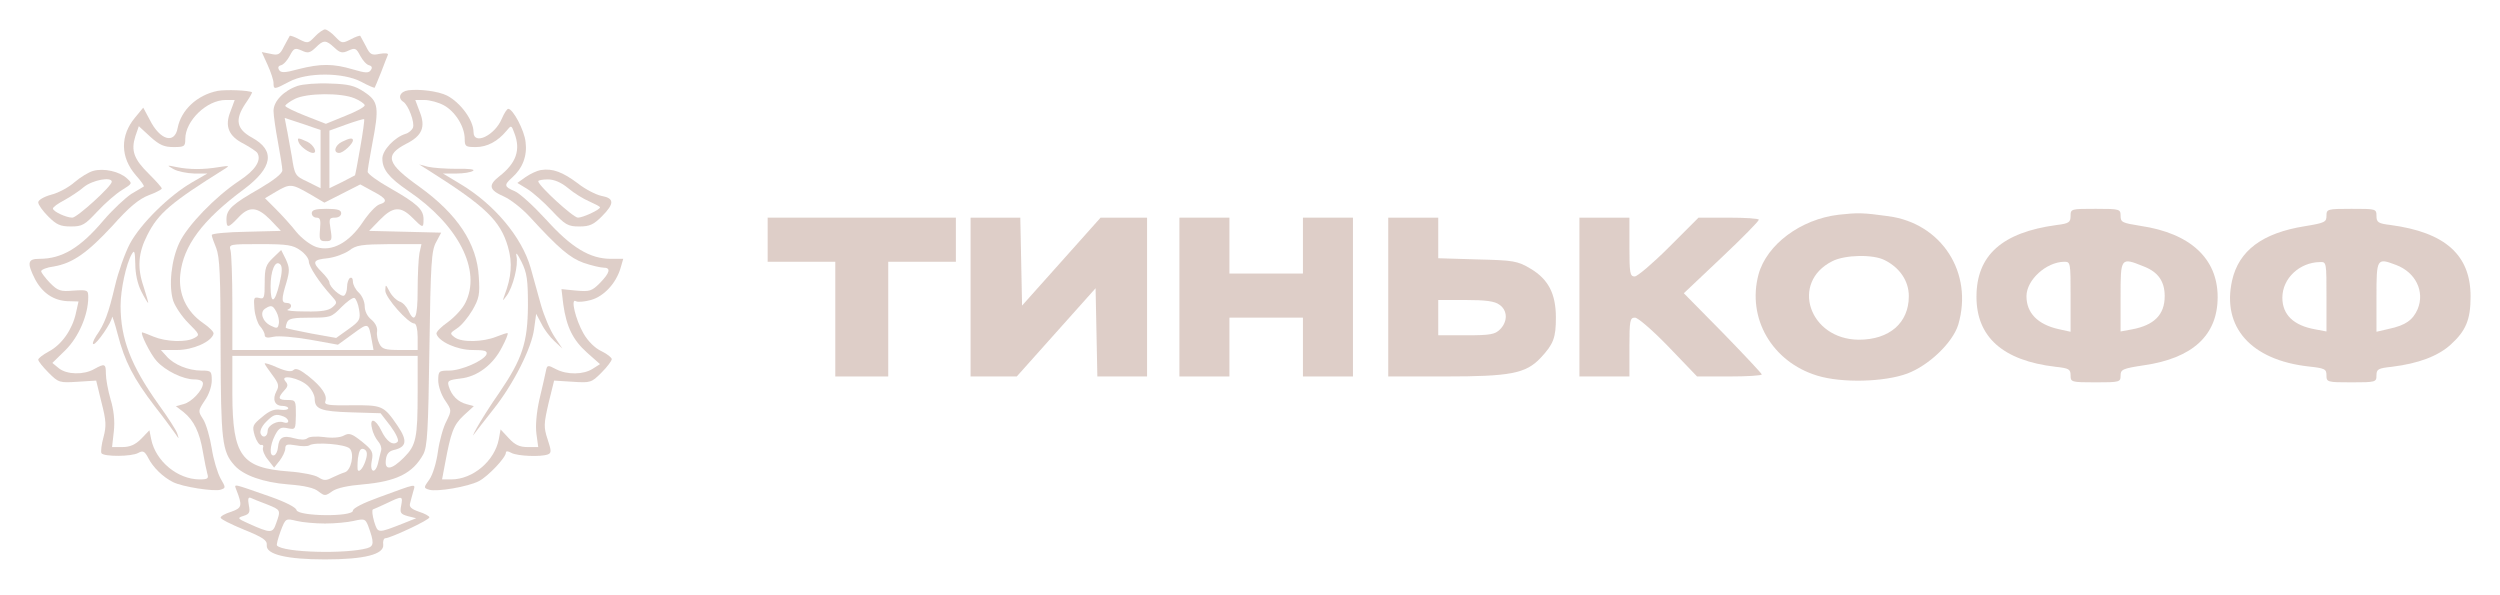
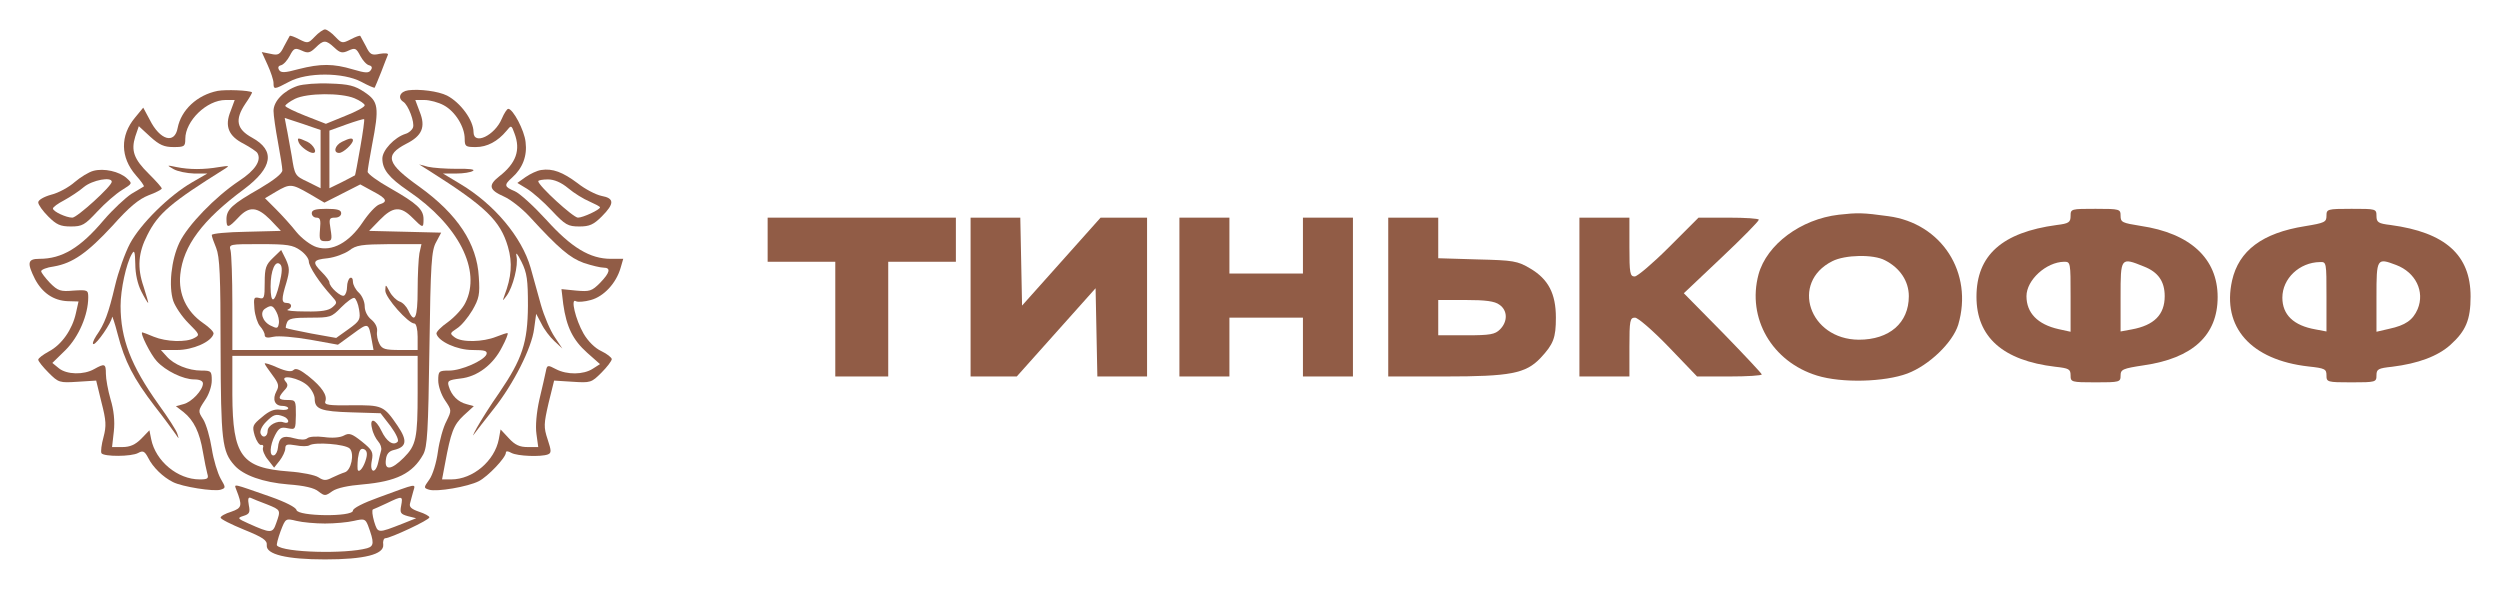
<svg xmlns="http://www.w3.org/2000/svg" width="370" height="88" viewBox="0 0 370 88" fill="none">
-   <path d="M46.577 5.441C45.619 6.442 45.532 6.442 44.313 5.833C43.573 5.441 42.964 5.224 42.877 5.311C42.833 5.398 42.441 6.094 42.049 6.834C41.44 8.097 41.179 8.227 40.047 7.966L38.741 7.705L39.612 9.62C40.091 10.665 40.482 11.884 40.482 12.275C40.482 13.277 40.569 13.277 42.789 12.101C45.445 10.665 50.799 10.708 53.454 12.101C54.499 12.667 55.413 13.059 55.456 12.972C55.5 12.885 55.935 11.884 56.414 10.665C56.849 9.49 57.328 8.314 57.415 8.097C57.502 7.879 56.98 7.835 56.197 7.966C55.021 8.227 54.76 8.097 54.151 6.834C53.759 6.094 53.367 5.398 53.324 5.311C53.236 5.224 52.627 5.441 51.887 5.833C50.668 6.442 50.581 6.442 49.624 5.441C49.058 4.832 48.361 4.353 48.1 4.353C47.839 4.353 47.142 4.832 46.577 5.441ZM49.493 7.052C50.32 7.835 50.668 7.922 51.582 7.487C52.54 7.052 52.714 7.095 53.324 8.271C53.672 8.924 54.238 9.577 54.629 9.664C55.021 9.751 55.152 10.012 54.891 10.36C54.586 10.839 54.151 10.839 52.235 10.273C49.319 9.402 47.447 9.402 44.182 10.23C42.136 10.795 41.571 10.795 41.309 10.36C41.092 10.012 41.179 9.751 41.571 9.664C41.962 9.577 42.528 8.924 42.877 8.271C43.486 7.095 43.66 7.052 44.661 7.487C45.575 7.922 45.88 7.835 46.707 7.052C47.882 5.877 48.231 5.877 49.493 7.052Z" fill="#915C46" fill-opacity="0.3" />
-   <path d="M44.051 12.711C42.005 13.407 40.482 14.974 40.482 16.411C40.482 17.064 40.787 19.153 41.135 21.025C41.483 22.897 41.788 24.812 41.788 25.204C41.788 25.683 40.569 26.64 38.436 27.903C34.388 30.21 33.517 30.993 33.517 32.43C33.517 33.823 33.779 33.779 35.258 32.212C36.869 30.471 38.044 30.558 40.003 32.517L41.57 34.171L36.477 34.301C33.648 34.345 31.341 34.563 31.341 34.78C31.341 34.998 31.645 35.868 31.994 36.696C32.516 38.001 32.647 40.744 32.647 51.452C32.69 65.251 32.864 66.818 34.693 68.864C35.998 70.344 38.915 71.388 42.658 71.693C45.053 71.867 46.533 72.216 47.142 72.738C48.056 73.434 48.143 73.434 49.188 72.694C49.884 72.216 51.538 71.867 53.671 71.693C58.634 71.258 61.071 70.083 62.639 67.253C63.248 66.121 63.379 63.814 63.553 51.583C63.727 38.959 63.857 37.044 64.554 35.825L65.294 34.432L59.983 34.301L54.629 34.171L56.24 32.517C58.155 30.558 59.287 30.471 61.028 32.212C62.595 33.779 62.682 33.823 62.682 32.43C62.682 30.993 61.724 30.123 57.763 27.859C55.891 26.814 54.411 25.726 54.411 25.421C54.411 25.117 54.716 23.332 55.064 21.46C56.153 15.845 56.022 15.018 53.933 13.625C52.496 12.667 51.626 12.45 48.84 12.363C47.011 12.275 44.835 12.45 44.051 12.711ZM52.453 14.539C53.28 14.887 53.976 15.366 53.976 15.584C53.976 15.845 52.67 16.541 51.103 17.151L48.23 18.326L45.227 17.151C43.573 16.498 42.223 15.845 42.223 15.671C42.223 15.497 42.876 15.018 43.66 14.626C45.444 13.755 50.45 13.712 52.453 14.539ZM47.447 23.55V27.859L45.531 26.901C43.66 26.031 43.616 25.944 43.181 23.114C42.876 21.547 42.571 19.588 42.397 18.848L42.136 17.456L44.791 18.326L47.447 19.24V23.55ZM53.323 21.808C52.931 24.072 52.583 25.9 52.54 25.944C52.496 25.987 51.626 26.423 50.624 26.945L48.753 27.859V23.593V19.327L51.277 18.413C52.627 17.934 53.802 17.586 53.889 17.63C53.976 17.673 53.715 19.588 53.323 21.808ZM45.793 28.686L48.013 29.992L50.668 28.643L53.323 27.293L55.151 28.294C57.241 29.383 57.459 29.861 56.153 30.253C55.63 30.427 54.542 31.603 53.671 32.908C51.669 35.912 49.101 37.305 46.837 36.565C46.01 36.304 44.661 35.303 43.877 34.345C43.094 33.344 41.701 31.82 40.83 30.95L39.22 29.339L40.83 28.381C42.92 27.163 43.137 27.163 45.793 28.686ZM44.443 37.044C45.14 37.523 45.706 38.263 45.706 38.698C45.706 39.438 47.273 41.832 49.101 43.834C49.928 44.748 49.928 44.836 49.231 45.445C48.666 45.967 47.577 46.141 45.227 46.098C43.442 46.098 42.267 45.967 42.571 45.837C43.311 45.532 43.224 44.836 42.441 44.836C41.657 44.836 41.614 44.313 42.397 41.788C42.876 40.091 42.876 39.656 42.31 38.393L41.614 37L40.395 38.175C39.35 39.177 39.176 39.656 39.176 41.832C39.176 44.096 39.089 44.313 38.349 44.096C37.566 43.921 37.522 44.052 37.653 45.706C37.74 46.707 38.131 47.883 38.48 48.274C38.871 48.71 39.176 49.276 39.176 49.58C39.176 49.972 39.568 50.059 40.482 49.841C41.222 49.667 43.66 49.885 45.923 50.277L50.015 51.017L52.235 49.406C54.542 47.708 54.542 47.708 55.021 50.364L55.282 51.8H44.835H34.388V44.923C34.388 41.179 34.257 37.653 34.127 37.087C33.865 36.13 33.909 36.13 38.523 36.13C42.528 36.13 43.355 36.26 44.443 37.044ZM62.073 37.479C61.942 38.219 61.811 40.7 61.811 42.92C61.811 47.099 61.376 48.013 60.419 45.924C60.157 45.358 59.591 44.748 59.113 44.618C58.677 44.444 58.024 43.834 57.676 43.181C57.067 42.05 57.067 42.006 57.023 43.007C57.023 44.052 60.419 47.883 61.333 47.883C61.594 47.883 61.811 48.71 61.811 49.841V51.8H59.2C57.023 51.8 56.544 51.67 56.153 50.886C55.891 50.407 55.717 49.58 55.804 49.058C55.891 48.448 55.543 47.795 54.977 47.317C54.368 46.838 53.976 46.054 53.976 45.314C53.976 44.661 53.584 43.747 53.105 43.312C52.627 42.877 52.235 42.137 52.235 41.701C52.235 41.223 52.061 41.005 51.8 41.136C51.582 41.266 51.364 41.876 51.364 42.441C51.364 43.007 51.19 43.573 50.929 43.747C50.494 44.008 48.753 42.485 48.753 41.788C48.753 41.571 48.274 40.918 47.664 40.308C46.141 38.785 46.271 38.437 48.491 38.219C49.58 38.088 50.973 37.566 51.669 37.087C52.714 36.26 53.497 36.173 57.633 36.13H62.377L62.073 37.479ZM41.353 42.006C40.656 44.923 40.047 45.097 40.047 42.398C40.047 40.047 40.743 38.393 41.483 39.133C41.788 39.438 41.788 40.265 41.353 42.006ZM53.149 45.837C53.367 47.273 53.28 47.491 51.582 48.71L49.754 50.016L46.097 49.363C44.095 48.971 42.397 48.623 42.31 48.535C42.267 48.492 42.31 48.1 42.484 47.708C42.702 47.143 43.398 47.012 45.88 47.012C48.883 47.012 49.057 46.968 50.494 45.488C51.321 44.661 52.191 44.008 52.453 44.096C52.67 44.183 53.019 44.966 53.149 45.837ZM40.917 46.185C41.178 46.664 41.353 47.447 41.266 47.883C41.135 48.623 41.004 48.666 40.047 48.187C38.828 47.578 38.393 46.185 39.263 45.663C40.134 45.097 40.395 45.184 40.917 46.185ZM61.811 58.068C61.811 64.859 61.594 65.904 59.766 67.732C57.937 69.56 56.893 69.691 57.11 68.037C57.197 67.21 57.545 66.774 58.285 66.6C60.201 66.165 60.331 65.207 58.851 63.031C56.806 60.027 56.588 59.94 52.017 59.984C48.709 60.027 47.969 59.94 48.143 59.418C48.491 58.547 47.664 57.285 45.706 55.718C44.443 54.717 43.79 54.412 43.442 54.76C43.137 55.065 42.397 54.978 41.091 54.412C40.047 53.933 39.176 53.672 39.176 53.803C39.176 53.933 39.699 54.673 40.308 55.5C41.222 56.719 41.353 57.111 40.917 57.894C40.264 59.113 40.656 60.071 41.788 60.071C42.267 60.071 42.658 60.245 42.658 60.419C42.658 60.637 42.136 60.724 41.483 60.637C40.613 60.506 39.829 60.811 38.784 61.725C37.348 62.9 37.304 63.074 37.696 64.467C37.957 65.294 38.393 65.904 38.654 65.86C38.915 65.773 39.045 65.991 38.915 66.296C38.828 66.6 39.133 67.427 39.655 68.037L40.569 69.212L41.396 68.167C41.831 67.601 42.223 66.774 42.223 66.383C42.223 65.773 42.484 65.686 43.747 65.904C44.617 66.078 45.531 66.078 45.793 65.904C46.62 65.381 51.103 65.73 51.756 66.383C52.496 67.123 51.974 69.647 51.016 69.908C50.581 70.039 49.797 70.387 49.144 70.692C48.23 71.171 47.882 71.127 47.142 70.648C46.62 70.3 44.661 69.908 42.789 69.778C35.737 69.255 34.431 67.514 34.388 58.417V52.671H48.1H61.811V58.068ZM45.531 57.067C46.097 57.59 46.576 58.46 46.576 59.026C46.576 60.55 47.49 60.898 52.017 61.028L56.327 61.159L57.807 63.074C58.634 64.206 59.069 65.164 58.851 65.381C58.199 66.034 57.197 65.338 56.457 63.771C55.587 61.943 54.629 61.725 55.064 63.423C55.195 64.119 55.63 64.946 55.978 65.338C56.327 65.73 56.501 66.296 56.414 66.644C56.327 66.992 56.109 67.775 55.978 68.428C55.587 70.213 54.673 69.996 55.021 68.211C55.282 66.905 55.108 66.6 53.541 65.338C52.061 64.163 51.669 64.032 50.886 64.467C50.32 64.772 49.144 64.859 47.969 64.685C46.881 64.554 45.793 64.598 45.488 64.859C45.183 65.12 44.487 65.12 43.529 64.859C41.875 64.38 41.266 64.728 41.135 66.252C41.091 66.774 40.83 67.297 40.569 67.384C39.829 67.601 39.916 65.947 40.7 64.424C41.266 63.336 41.57 63.161 42.571 63.379C43.747 63.597 43.747 63.597 43.79 61.42C43.79 59.287 43.79 59.2 42.571 59.2C41.178 59.2 41.048 58.939 42.049 57.807C42.658 57.198 42.658 56.893 42.223 56.414C41.353 55.326 44.313 55.935 45.531 57.067ZM41.962 61.638C42.354 61.768 42.658 62.117 42.658 62.334C42.658 62.596 42.354 62.639 41.962 62.508C41.091 62.16 39.611 62.944 39.611 63.771C39.611 64.641 38.871 64.946 38.567 64.163C38.436 63.771 38.741 63.074 39.394 62.421C40.482 61.333 40.83 61.203 41.962 61.638ZM54.194 67.863C53.889 69.038 53.236 69.952 52.975 69.604C52.888 69.517 52.888 68.69 52.975 67.819C53.149 66.644 53.367 66.296 53.846 66.47C54.281 66.644 54.411 67.079 54.194 67.863Z" fill="#915C46" fill-opacity="0.3" />
-   <path d="M44.226 21.112C44.487 21.721 45.75 22.635 46.316 22.635C47.056 22.635 46.403 21.416 45.489 20.981C44.052 20.328 43.922 20.328 44.226 21.112Z" fill="#915C46" fill-opacity="0.3" />
-   <path d="M50.625 20.981C49.537 21.503 49.275 22.635 50.19 22.635C50.799 22.635 52.235 21.286 52.235 20.764C52.235 20.372 51.757 20.415 50.625 20.981Z" fill="#915C46" fill-opacity="0.3" />
-   <path d="M46.142 31.559C46.142 31.907 46.446 32.212 46.838 32.212C47.404 32.212 47.491 32.56 47.36 33.953C47.23 35.52 47.317 35.694 48.188 35.694C49.102 35.694 49.189 35.564 48.928 33.953C48.666 32.386 48.71 32.212 49.58 32.212C50.103 32.212 50.495 31.951 50.495 31.559C50.495 31.08 49.972 30.906 48.318 30.906C46.664 30.906 46.142 31.08 46.142 31.559Z" fill="#915C46" fill-opacity="0.3" />
-   <path d="M32.212 13.451C29.165 14.06 26.814 16.28 26.292 18.936C25.857 21.373 23.68 20.764 22.157 17.717L21.199 15.932L19.98 17.412C17.76 20.067 17.803 23.288 20.111 25.944C20.851 26.771 21.373 27.511 21.286 27.598C21.199 27.641 20.372 28.164 19.458 28.686C18.587 29.252 16.715 30.993 15.366 32.56C11.883 36.696 9.185 38.306 5.833 38.306C4.092 38.306 3.961 38.872 5.18 41.31C6.268 43.355 7.922 44.487 10.012 44.574L11.622 44.618L11.231 46.359C10.708 48.753 9.141 51.017 7.226 52.018C6.355 52.497 5.659 53.019 5.659 53.237C5.659 53.454 6.355 54.325 7.182 55.152C8.662 56.632 8.793 56.675 11.492 56.501L14.234 56.327L15.018 59.548C15.714 62.247 15.758 63.031 15.322 64.685C15.018 65.773 14.887 66.861 15.018 67.079C15.366 67.601 19.458 67.601 20.459 67.035C21.155 66.644 21.416 66.774 21.939 67.775C22.635 69.168 24.115 70.605 25.595 71.345C26.945 72.041 31.646 72.781 32.647 72.477C33.431 72.216 33.431 72.172 32.647 70.823C32.212 70.039 31.602 68.08 31.341 66.382C31.08 64.728 30.514 62.77 30.079 62.073C29.295 60.854 29.295 60.811 30.297 59.287C30.906 58.46 31.341 57.154 31.341 56.327C31.341 54.934 31.254 54.847 29.818 54.847C27.902 54.847 25.726 53.977 24.638 52.714L23.811 51.8H26.205C28.555 51.8 31.298 50.581 31.602 49.406C31.689 49.145 30.993 48.448 30.035 47.795C27.598 46.098 26.379 43.53 26.683 40.613C27.119 36.391 29.948 32.56 36.129 27.99C40.352 24.812 40.787 22.287 37.305 20.372C34.998 19.11 34.736 17.717 36.303 15.366C36.913 14.495 37.348 13.712 37.305 13.668C36.913 13.364 33.431 13.233 32.212 13.451ZM34.127 16.454C33.213 18.674 33.822 20.154 36.086 21.286C37.044 21.808 37.958 22.418 38.088 22.636C38.741 23.724 37.783 25.204 35.389 26.771C31.863 29.121 27.772 33.344 26.553 35.912C25.334 38.48 24.942 42.354 25.639 44.531C25.944 45.401 26.945 46.881 27.902 47.839C29.556 49.493 29.6 49.58 28.773 50.016C27.554 50.712 24.594 50.581 22.766 49.841C21.939 49.493 21.155 49.188 21.068 49.188C20.633 49.188 22.331 52.54 23.201 53.454C24.507 54.891 27.119 56.153 28.729 56.153C29.556 56.153 30.035 56.371 30.035 56.763C30.035 57.72 28.381 59.505 27.162 59.81L26.031 60.114L27.162 60.985C28.686 62.204 29.556 63.988 30.035 66.905C30.253 68.211 30.558 69.647 30.688 70.126C30.906 70.823 30.732 70.953 29.556 70.953C26.292 70.953 23.027 68.254 22.374 64.99L22.113 63.684L20.894 64.946C20.023 65.817 19.24 66.165 18.108 66.165H16.585L16.846 63.858C17.02 62.334 16.846 60.68 16.367 59.113C15.975 57.764 15.671 56.066 15.671 55.326C15.671 53.803 15.496 53.759 13.929 54.63C12.406 55.5 9.881 55.457 8.706 54.499L7.748 53.715L9.707 51.8C11.666 49.841 13.059 46.577 13.059 44.008C13.059 42.92 12.972 42.877 10.882 43.007C8.967 43.181 8.575 43.051 7.4 41.876C6.704 41.136 6.094 40.352 6.094 40.134C6.094 39.917 6.921 39.568 7.966 39.438C10.752 38.959 12.928 37.435 16.672 33.387C19.109 30.645 20.546 29.47 21.982 28.904C23.071 28.512 23.941 28.033 23.941 27.902C23.941 27.728 23.071 26.771 22.026 25.726C19.806 23.55 19.371 22.287 20.023 20.198L20.546 18.674L22.244 20.241C23.593 21.46 24.289 21.765 25.682 21.765C27.293 21.765 27.424 21.678 27.424 20.546C27.424 17.891 30.601 14.8 33.387 14.8H34.736L34.127 16.454Z" fill="#915C46" fill-opacity="0.3" />
-   <path d="M25.683 25.029C26.292 25.378 27.642 25.639 28.73 25.682H30.689L28.425 26.988C25.03 28.947 20.807 33.126 19.24 36.042C18.5 37.435 17.499 40.265 17.02 42.311C16.063 46.359 15.497 47.926 14.235 49.711C13.799 50.407 13.625 50.929 13.843 50.929C14.322 50.929 16.541 47.708 16.585 46.925C16.585 46.62 16.977 47.752 17.412 49.45C18.457 53.498 19.763 56.022 22.897 60.114C24.333 61.942 25.683 63.814 25.987 64.249C26.51 65.033 26.51 65.033 26.249 64.206C26.118 63.727 24.856 61.768 23.463 59.853C19.371 54.107 17.847 50.146 17.847 45.271C17.847 42.833 18.674 39.046 19.502 37.609C19.893 36.913 19.98 37.218 20.024 39.09C20.024 40.526 20.372 42.05 20.895 43.094C21.373 44.052 21.852 44.835 21.939 44.835C21.983 44.835 21.678 43.747 21.243 42.398C20.285 39.612 20.459 37.392 21.809 34.78C23.419 31.559 25.334 29.948 33.344 24.942C34.04 24.507 33.866 24.507 32.43 24.725C30.166 25.116 28.033 25.116 26.118 24.725C24.638 24.42 24.638 24.42 25.683 25.029Z" fill="#915C46" fill-opacity="0.3" />
-   <path d="M60.419 13.364C59.2 13.538 58.808 14.495 59.678 15.061C60.419 15.497 61.42 18.152 61.115 18.892C60.984 19.24 60.505 19.675 60.027 19.806C58.373 20.328 56.588 22.244 56.588 23.463C56.588 25.073 57.545 26.292 60.419 28.251C67.862 33.3 71.301 40.047 68.863 44.836C68.471 45.663 67.296 46.925 66.295 47.665C65.294 48.361 64.51 49.145 64.597 49.406C64.902 50.538 67.644 51.8 69.908 51.8C71.78 51.8 72.171 51.931 71.997 52.453C71.606 53.367 68.297 54.847 66.469 54.847C64.945 54.847 64.859 54.934 64.859 56.327C64.859 57.111 65.294 58.417 65.86 59.244C66.861 60.724 66.861 60.724 66.077 62.334C65.599 63.205 65.033 65.251 64.815 66.818C64.597 68.472 64.031 70.3 63.553 70.953C62.682 72.172 62.682 72.216 63.509 72.477C64.641 72.825 69.255 72.041 70.865 71.214C72.215 70.518 74.87 67.732 74.87 66.992C74.87 66.731 75.175 66.731 75.697 67.035C76.611 67.514 80.05 67.645 81.095 67.253C81.617 67.035 81.617 66.731 81.051 65.033C80.442 63.205 80.486 62.726 81.182 59.679L82.009 56.327L84.751 56.501C87.407 56.675 87.537 56.632 89.017 55.152C89.844 54.325 90.541 53.411 90.541 53.15C90.541 52.932 89.844 52.366 89.017 51.974C88.06 51.539 87.015 50.494 86.362 49.363C85.187 47.317 84.403 44.052 85.23 44.574C85.491 44.748 86.536 44.661 87.45 44.4C89.365 43.878 91.194 41.919 91.847 39.656L92.239 38.306H90.41C87.32 38.306 84.577 36.652 80.877 32.56C79.005 30.514 76.916 28.599 76.176 28.294C74.609 27.641 74.566 27.38 75.784 26.292C77.351 24.899 78.048 23.071 77.787 21.025C77.613 19.284 75.915 16.106 75.219 16.106C75.044 16.106 74.609 16.759 74.261 17.586C73.216 20.067 70.082 21.547 70.082 19.545C70.082 17.804 68.167 15.192 66.164 14.147C64.859 13.494 62.073 13.146 60.419 13.364ZM65.686 15.584C67.383 16.498 68.776 18.761 68.776 20.546C68.776 21.678 68.907 21.765 70.43 21.765C72.084 21.765 73.651 20.938 74.957 19.371C75.654 18.5 75.697 18.5 76.133 19.719C77.09 22.2 76.394 24.159 73.869 26.118C72.215 27.424 72.389 28.12 74.566 29.078C75.567 29.513 77.264 30.863 78.353 32.038C82.749 36.826 84.36 38.175 86.406 38.916C87.581 39.307 88.887 39.612 89.322 39.612C90.454 39.612 90.28 40.352 88.8 41.876C87.581 43.094 87.276 43.181 85.274 43.007L83.097 42.79L83.359 45.01C83.837 48.405 84.795 50.32 86.884 52.192L88.8 53.89L87.711 54.586C86.362 55.457 83.924 55.5 82.27 54.63C81.051 53.977 80.964 54.02 80.79 54.934C80.66 55.5 80.268 57.372 79.833 59.113C79.397 61.072 79.223 63.074 79.397 64.25L79.659 66.165H78.091C76.916 66.165 76.22 65.86 75.305 64.859L74.087 63.553L73.826 64.99C73.216 68.211 69.995 70.953 66.774 70.953H65.424L65.86 68.646C66.73 63.945 67.122 62.9 68.602 61.507L70.126 60.114L69.037 59.81C67.819 59.505 66.817 58.547 66.425 57.198C66.164 56.371 66.338 56.24 68.123 56.023C70.648 55.761 72.999 53.977 74.304 51.365C74.87 50.32 75.219 49.406 75.131 49.319C75.088 49.232 74.304 49.493 73.434 49.841C71.475 50.625 68.341 50.712 67.296 49.928C66.556 49.363 66.556 49.319 67.601 48.623C68.254 48.231 69.255 47.012 69.908 45.924C70.909 44.183 71.04 43.573 70.865 41.005C70.604 36.043 67.688 31.69 62.073 27.641C57.241 24.203 56.849 22.984 60.114 21.286C62.464 20.111 63.03 18.805 62.116 16.541L61.463 14.8H62.813C63.596 14.8 64.902 15.149 65.686 15.584Z" fill="#915C46" fill-opacity="0.3" />
-   <path d="M63.553 25.291C71.867 30.558 74.043 32.647 75.175 36.521C75.872 38.915 75.698 41.005 74.653 43.747C74.348 44.618 74.348 44.618 75.001 43.747C75.915 42.485 76.742 39.264 76.438 37.914C76.307 37.218 76.568 37.523 77.177 38.741C78.005 40.395 78.135 41.44 78.135 45.271C78.092 50.712 77.308 53.106 73.869 58.155C72.607 59.94 71.171 62.247 70.605 63.248C70.039 64.249 69.865 64.728 70.169 64.249C70.474 63.814 71.78 62.16 73.042 60.55C75.959 56.893 78.701 51.495 79.049 48.666L79.354 46.446L80.138 47.926C80.529 48.753 81.4 49.885 82.053 50.494L83.228 51.583L82.096 49.885C81.443 48.927 80.529 46.794 80.05 45.097C79.572 43.399 78.875 40.918 78.527 39.612C77.221 35.085 73.173 30.253 68.167 27.25L65.555 25.683H67.514C68.559 25.683 69.691 25.508 69.995 25.291C70.387 25.073 69.429 24.942 67.601 24.986C65.99 24.986 64.075 24.855 63.335 24.681L62.029 24.333L63.553 25.291Z" fill="#915C46" fill-opacity="0.3" />
-   <path d="M13.799 25.291C13.146 25.465 11.927 26.205 11.057 26.945C10.23 27.685 8.663 28.555 7.574 28.816C6.486 29.121 5.659 29.6 5.659 29.948C5.659 30.296 6.312 31.21 7.139 32.038C8.358 33.256 8.924 33.518 10.491 33.518C12.189 33.518 12.537 33.3 14.409 31.298C15.54 30.079 17.195 28.642 18.065 28.12C19.589 27.162 19.632 27.162 18.762 26.379C17.673 25.378 15.366 24.855 13.799 25.291ZM16.541 26.901C16.541 27.554 11.405 32.212 10.709 32.212C9.794 32.212 7.836 31.298 7.836 30.862C7.836 30.645 8.576 30.122 9.49 29.643C10.36 29.165 11.71 28.294 12.406 27.685C13.669 26.64 16.541 26.118 16.541 26.901Z" fill="#915C46" fill-opacity="0.3" />
-   <path d="M80.094 25.16C79.485 25.247 78.483 25.726 77.787 26.205L76.568 27.076L78.005 27.946C78.788 28.425 80.442 29.861 81.661 31.167C83.663 33.3 84.055 33.518 85.753 33.518C87.233 33.518 87.842 33.257 89.061 32.038C90.976 30.122 90.933 29.339 89.017 28.991C88.191 28.817 86.58 27.99 85.492 27.119C83.272 25.465 81.792 24.899 80.094 25.16ZM84.099 27.859C84.969 28.599 86.406 29.47 87.233 29.818C88.103 30.21 88.8 30.558 88.8 30.688C88.8 31.037 86.275 32.212 85.535 32.212C84.839 32.212 79.659 27.467 79.659 26.814C79.659 26.684 80.312 26.553 81.095 26.553C82.009 26.553 83.054 26.988 84.099 27.859Z" fill="#915C46" fill-opacity="0.3" />
-   <path d="M306.447 31.951C306.447 32.908 306.186 33.083 304.401 33.3C296.305 34.388 292.518 37.784 292.518 43.921C292.518 49.885 296.435 53.367 304.183 54.281C306.186 54.499 306.447 54.63 306.447 55.544C306.447 56.545 306.534 56.588 310.147 56.588C313.716 56.588 313.847 56.545 313.847 55.587C313.847 54.673 314.152 54.542 317.286 54.064C324.512 53.019 328.212 49.624 328.212 43.965C328.212 38.263 324.163 34.519 316.807 33.431C314.108 32.995 313.847 32.908 313.847 31.951C313.847 30.95 313.76 30.906 310.147 30.906C306.534 30.906 306.447 30.906 306.447 31.951ZM306.447 43.921V49.101L304.662 48.71C301.572 48.013 299.918 46.315 299.918 43.834C299.918 41.44 302.834 38.785 305.489 38.741C306.447 38.741 306.447 38.828 306.447 43.921ZM317.286 39.438C319.419 40.265 320.376 41.658 320.376 43.834C320.376 46.577 318.809 48.144 315.501 48.753L313.847 49.058V43.921C313.847 38.088 313.847 38.045 317.286 39.438Z" fill="#915C46" fill-opacity="0.3" />
-   <path d="M344.318 31.951C344.318 32.865 344.057 32.995 341.14 33.474C334.829 34.475 331.346 37.087 330.345 41.527C328.822 48.405 333.131 53.28 341.663 54.238C344.1 54.499 344.318 54.63 344.318 55.544C344.318 56.545 344.405 56.588 348.018 56.588C351.631 56.588 351.718 56.545 351.718 55.544C351.718 54.63 351.979 54.499 354.025 54.281C357.899 53.803 360.816 52.714 362.687 51.017C364.951 48.971 365.647 47.317 365.647 43.878C365.647 37.74 361.904 34.388 353.807 33.3C351.979 33.083 351.718 32.908 351.718 31.951C351.718 30.906 351.631 30.906 348.018 30.906C344.405 30.906 344.318 30.95 344.318 31.951ZM344.318 43.921V49.058L342.707 48.753C339.443 48.187 337.789 46.577 337.789 44.052C337.789 41.222 340.313 38.828 343.36 38.785C344.318 38.741 344.318 38.828 344.318 43.921ZM354.635 39.22C357.507 40.308 358.9 43.138 357.812 45.75C357.116 47.36 356.027 48.144 353.59 48.666L351.718 49.101V43.921C351.718 38.219 351.762 38.132 354.635 39.22Z" fill="#915C46" fill-opacity="0.3" />
-   <path d="M272.146 31.777C266.531 32.429 261.481 36.173 260.262 40.613C258.521 47.099 262.265 53.541 268.925 55.587C272.581 56.719 278.893 56.545 282.288 55.282C285.509 54.064 288.992 50.712 289.819 48.057C292.082 40.395 287.381 33.039 279.459 31.994C275.715 31.472 274.888 31.472 272.146 31.777ZM278.98 38.524C281.2 39.655 282.506 41.614 282.506 43.834C282.506 47.795 279.633 50.277 275.106 50.277C267.749 50.233 264.92 41.788 271.188 38.654C273.06 37.697 277.282 37.609 278.98 38.524Z" fill="#915C46" fill-opacity="0.3" />
-   <path d="M113.611 35.477V38.741H118.617H123.623V47.23V55.718H127.541H131.458V47.23V38.741H136.464H141.47V35.477V32.212H127.541H113.611V35.477Z" fill="#915C46" fill-opacity="0.3" />
-   <path d="M143.647 43.965V55.718H147.043H150.482L156.315 49.188L162.147 42.659L162.278 49.188L162.409 55.718H166.065H169.765V43.965V32.212H166.326H162.887L157.098 38.698L151.265 45.227L151.135 38.698L151.004 32.212H147.347H143.647V43.965Z" fill="#915C46" fill-opacity="0.3" />
-   <path d="M174.553 43.965V55.718H178.253H181.953V51.365V47.012H187.394H192.835V51.365V55.718H196.535H200.235V43.965V32.212H196.535H192.835V36.347V40.483H187.394H181.953V36.347V32.212H178.253H174.553V43.965Z" fill="#915C46" fill-opacity="0.3" />
-   <path d="M205.459 43.965V55.718H213.86C223.524 55.718 225.787 55.282 227.964 53.019C229.923 50.929 230.271 50.015 230.271 47.012C230.271 43.443 229.139 41.309 226.484 39.742C224.568 38.611 224.003 38.524 218.648 38.393L212.859 38.219V35.215V32.212H209.159H205.459V43.965ZM221.913 45.097C223.132 45.924 223.175 47.578 222 48.753C221.26 49.493 220.564 49.624 216.994 49.624H212.859V47.012V44.4H216.907C219.867 44.4 221.217 44.574 221.913 45.097Z" fill="#915C46" fill-opacity="0.3" />
-   <path d="M233.753 43.965V55.718H237.453H241.153V51.365C241.153 47.404 241.24 47.012 241.98 47.012C242.415 47.012 244.592 48.884 246.986 51.365L251.165 55.718H255.953C258.565 55.718 260.741 55.587 260.741 55.413C260.741 55.282 258.129 52.497 254.995 49.275L249.206 43.399L254.778 38.132C257.825 35.259 260.306 32.734 260.306 32.517C260.306 32.343 258.304 32.212 255.822 32.212H251.382L247.029 36.565C244.635 38.959 242.328 40.918 241.936 40.918C241.24 40.918 241.153 40.439 241.153 36.565V32.212H237.453H233.753V43.965Z" fill="#915C46" fill-opacity="0.3" />
-   <path d="M34.955 72.433C35.912 74.871 35.825 75.175 34.215 75.741C33.344 76.002 32.648 76.394 32.648 76.612C32.648 76.829 34.215 77.613 36.13 78.397C38.916 79.528 39.569 79.964 39.482 80.704C39.351 82.053 42.442 82.793 48.1 82.793C53.933 82.793 56.85 82.053 56.719 80.617C56.632 80.094 56.806 79.659 57.024 79.659C57.764 79.659 63.553 76.96 63.553 76.568C63.553 76.394 62.857 76.002 62.03 75.741C60.898 75.349 60.55 75.045 60.68 74.522C60.767 74.087 61.029 73.304 61.159 72.738C61.508 71.519 61.899 71.475 56.066 73.608C53.759 74.435 52.236 75.219 52.236 75.567C52.236 76.525 44.096 76.438 43.878 75.48C43.791 75.088 42.267 74.305 40.047 73.521C34.302 71.519 34.65 71.562 34.955 72.433ZM39.525 74.653C41.571 75.48 41.571 75.48 40.874 77.439C40.352 78.962 40.091 78.962 36.783 77.482C35.129 76.742 35.085 76.655 36.043 76.351C36.913 76.089 37.044 75.828 36.826 74.784C36.652 73.826 36.739 73.521 37.131 73.695C37.392 73.826 38.48 74.261 39.525 74.653ZM59.374 74.827C59.157 75.915 59.288 76.089 60.376 76.394L61.594 76.699L59.636 77.482C55.849 78.962 55.936 78.962 55.37 77.178C55.109 76.264 55.022 75.48 55.196 75.393C55.37 75.349 56.284 74.914 57.242 74.479C59.592 73.347 59.636 73.391 59.374 74.827ZM48.1 77.482C49.537 77.482 51.452 77.308 52.366 77.091C53.89 76.742 54.064 76.786 54.456 77.744C55.413 80.312 55.37 80.834 54.325 81.139C51.148 82.009 42.006 81.792 41.005 80.747C40.874 80.66 41.136 79.702 41.528 78.614C42.267 76.699 42.267 76.699 43.878 77.091C44.749 77.308 46.664 77.482 48.1 77.482Z" fill="#915C46" fill-opacity="0.3" />
+   <path d="M46.577 5.441C45.619 6.442 45.532 6.442 44.313 5.833C43.573 5.441 42.964 5.224 42.877 5.311C42.833 5.398 42.441 6.094 42.049 6.834C41.44 8.097 41.179 8.227 40.047 7.966L38.741 7.705L39.612 9.62C40.091 10.665 40.482 11.884 40.482 12.275C40.482 13.277 40.569 13.277 42.789 12.101C45.445 10.665 50.799 10.708 53.454 12.101C54.499 12.667 55.413 13.059 55.456 12.972C55.5 12.885 55.935 11.884 56.414 10.665C56.849 9.49 57.328 8.314 57.415 8.097C57.502 7.879 56.98 7.835 56.197 7.966C55.021 8.227 54.76 8.097 54.151 6.834C53.759 6.094 53.367 5.398 53.324 5.311C53.236 5.224 52.627 5.441 51.887 5.833C50.668 6.442 50.581 6.442 49.624 5.441C49.058 4.832 48.361 4.353 48.1 4.353C47.839 4.353 47.142 4.832 46.577 5.441ZM49.493 7.052C50.32 7.835 50.668 7.922 51.582 7.487C52.54 7.052 52.714 7.095 53.324 8.271C53.672 8.924 54.238 9.577 54.629 9.664C55.021 9.751 55.152 10.012 54.891 10.36C54.586 10.839 54.151 10.839 52.235 10.273C49.319 9.402 47.447 9.402 44.182 10.23C42.136 10.795 41.571 10.795 41.309 10.36C41.092 10.012 41.179 9.751 41.571 9.664C41.962 9.577 42.528 8.924 42.877 8.271C43.486 7.095 43.66 7.052 44.661 7.487C45.575 7.922 45.88 7.835 46.707 7.052C47.882 5.877 48.231 5.877 49.493 7.052Z" fill="#915C46" />
+   <path d="M44.051 12.711C42.005 13.407 40.482 14.974 40.482 16.411C40.482 17.064 40.787 19.153 41.135 21.025C41.483 22.897 41.788 24.812 41.788 25.204C41.788 25.683 40.569 26.64 38.436 27.903C34.388 30.21 33.517 30.993 33.517 32.43C33.517 33.823 33.779 33.779 35.258 32.212C36.869 30.471 38.044 30.558 40.003 32.517L41.57 34.171L36.477 34.301C33.648 34.345 31.341 34.563 31.341 34.78C31.341 34.998 31.645 35.868 31.994 36.696C32.516 38.001 32.647 40.744 32.647 51.452C32.69 65.251 32.864 66.818 34.693 68.864C35.998 70.344 38.915 71.388 42.658 71.693C45.053 71.867 46.533 72.216 47.142 72.738C48.056 73.434 48.143 73.434 49.188 72.694C49.884 72.216 51.538 71.867 53.671 71.693C58.634 71.258 61.071 70.083 62.639 67.253C63.248 66.121 63.379 63.814 63.553 51.583C63.727 38.959 63.857 37.044 64.554 35.825L65.294 34.432L59.983 34.301L54.629 34.171L56.24 32.517C58.155 30.558 59.287 30.471 61.028 32.212C62.595 33.779 62.682 33.823 62.682 32.43C62.682 30.993 61.724 30.123 57.763 27.859C55.891 26.814 54.411 25.726 54.411 25.421C54.411 25.117 54.716 23.332 55.064 21.46C56.153 15.845 56.022 15.018 53.933 13.625C52.496 12.667 51.626 12.45 48.84 12.363C47.011 12.275 44.835 12.45 44.051 12.711ZM52.453 14.539C53.28 14.887 53.976 15.366 53.976 15.584C53.976 15.845 52.67 16.541 51.103 17.151L48.23 18.326L45.227 17.151C43.573 16.498 42.223 15.845 42.223 15.671C42.223 15.497 42.876 15.018 43.66 14.626C45.444 13.755 50.45 13.712 52.453 14.539ZM47.447 23.55V27.859L45.531 26.901C43.66 26.031 43.616 25.944 43.181 23.114C42.876 21.547 42.571 19.588 42.397 18.848L42.136 17.456L44.791 18.326L47.447 19.24V23.55ZM53.323 21.808C52.931 24.072 52.583 25.9 52.54 25.944C52.496 25.987 51.626 26.423 50.624 26.945L48.753 27.859V23.593V19.327L51.277 18.413C52.627 17.934 53.802 17.586 53.889 17.63C53.976 17.673 53.715 19.588 53.323 21.808ZM45.793 28.686L48.013 29.992L50.668 28.643L53.323 27.293L55.151 28.294C57.241 29.383 57.459 29.861 56.153 30.253C55.63 30.427 54.542 31.603 53.671 32.908C51.669 35.912 49.101 37.305 46.837 36.565C46.01 36.304 44.661 35.303 43.877 34.345C43.094 33.344 41.701 31.82 40.83 30.95L39.22 29.339L40.83 28.381C42.92 27.163 43.137 27.163 45.793 28.686ZM44.443 37.044C45.14 37.523 45.706 38.263 45.706 38.698C45.706 39.438 47.273 41.832 49.101 43.834C49.928 44.748 49.928 44.836 49.231 45.445C48.666 45.967 47.577 46.141 45.227 46.098C43.442 46.098 42.267 45.967 42.571 45.837C43.311 45.532 43.224 44.836 42.441 44.836C41.657 44.836 41.614 44.313 42.397 41.788C42.876 40.091 42.876 39.656 42.31 38.393L41.614 37L40.395 38.175C39.35 39.177 39.176 39.656 39.176 41.832C39.176 44.096 39.089 44.313 38.349 44.096C37.566 43.921 37.522 44.052 37.653 45.706C37.74 46.707 38.131 47.883 38.48 48.274C38.871 48.71 39.176 49.276 39.176 49.58C39.176 49.972 39.568 50.059 40.482 49.841C41.222 49.667 43.66 49.885 45.923 50.277L50.015 51.017L52.235 49.406C54.542 47.708 54.542 47.708 55.021 50.364L55.282 51.8H44.835H34.388V44.923C34.388 41.179 34.257 37.653 34.127 37.087C33.865 36.13 33.909 36.13 38.523 36.13C42.528 36.13 43.355 36.26 44.443 37.044ZM62.073 37.479C61.942 38.219 61.811 40.7 61.811 42.92C61.811 47.099 61.376 48.013 60.419 45.924C60.157 45.358 59.591 44.748 59.113 44.618C58.677 44.444 58.024 43.834 57.676 43.181C57.067 42.05 57.067 42.006 57.023 43.007C57.023 44.052 60.419 47.883 61.333 47.883C61.594 47.883 61.811 48.71 61.811 49.841V51.8H59.2C57.023 51.8 56.544 51.67 56.153 50.886C55.891 50.407 55.717 49.58 55.804 49.058C55.891 48.448 55.543 47.795 54.977 47.317C54.368 46.838 53.976 46.054 53.976 45.314C53.976 44.661 53.584 43.747 53.105 43.312C52.627 42.877 52.235 42.137 52.235 41.701C52.235 41.223 52.061 41.005 51.8 41.136C51.582 41.266 51.364 41.876 51.364 42.441C51.364 43.007 51.19 43.573 50.929 43.747C50.494 44.008 48.753 42.485 48.753 41.788C48.753 41.571 48.274 40.918 47.664 40.308C46.141 38.785 46.271 38.437 48.491 38.219C49.58 38.088 50.973 37.566 51.669 37.087C52.714 36.26 53.497 36.173 57.633 36.13H62.377L62.073 37.479ZM41.353 42.006C40.656 44.923 40.047 45.097 40.047 42.398C40.047 40.047 40.743 38.393 41.483 39.133C41.788 39.438 41.788 40.265 41.353 42.006ZM53.149 45.837C53.367 47.273 53.28 47.491 51.582 48.71L49.754 50.016L46.097 49.363C44.095 48.971 42.397 48.623 42.31 48.535C42.267 48.492 42.31 48.1 42.484 47.708C42.702 47.143 43.398 47.012 45.88 47.012C48.883 47.012 49.057 46.968 50.494 45.488C51.321 44.661 52.191 44.008 52.453 44.096C52.67 44.183 53.019 44.966 53.149 45.837ZM40.917 46.185C41.178 46.664 41.353 47.447 41.266 47.883C41.135 48.623 41.004 48.666 40.047 48.187C38.828 47.578 38.393 46.185 39.263 45.663C40.134 45.097 40.395 45.184 40.917 46.185ZM61.811 58.068C61.811 64.859 61.594 65.904 59.766 67.732C57.937 69.56 56.893 69.691 57.11 68.037C57.197 67.21 57.545 66.774 58.285 66.6C60.201 66.165 60.331 65.207 58.851 63.031C56.806 60.027 56.588 59.94 52.017 59.984C48.709 60.027 47.969 59.94 48.143 59.418C48.491 58.547 47.664 57.285 45.706 55.718C44.443 54.717 43.79 54.412 43.442 54.76C43.137 55.065 42.397 54.978 41.091 54.412C40.047 53.933 39.176 53.672 39.176 53.803C39.176 53.933 39.699 54.673 40.308 55.5C41.222 56.719 41.353 57.111 40.917 57.894C40.264 59.113 40.656 60.071 41.788 60.071C42.267 60.071 42.658 60.245 42.658 60.419C42.658 60.637 42.136 60.724 41.483 60.637C40.613 60.506 39.829 60.811 38.784 61.725C37.348 62.9 37.304 63.074 37.696 64.467C37.957 65.294 38.393 65.904 38.654 65.86C38.915 65.773 39.045 65.991 38.915 66.296C38.828 66.6 39.133 67.427 39.655 68.037L40.569 69.212L41.396 68.167C41.831 67.601 42.223 66.774 42.223 66.383C42.223 65.773 42.484 65.686 43.747 65.904C44.617 66.078 45.531 66.078 45.793 65.904C46.62 65.381 51.103 65.73 51.756 66.383C52.496 67.123 51.974 69.647 51.016 69.908C50.581 70.039 49.797 70.387 49.144 70.692C48.23 71.171 47.882 71.127 47.142 70.648C46.62 70.3 44.661 69.908 42.789 69.778C35.737 69.255 34.431 67.514 34.388 58.417V52.671H48.1H61.811V58.068ZM45.531 57.067C46.097 57.59 46.576 58.46 46.576 59.026C46.576 60.55 47.49 60.898 52.017 61.028L56.327 61.159L57.807 63.074C58.634 64.206 59.069 65.164 58.851 65.381C58.199 66.034 57.197 65.338 56.457 63.771C55.587 61.943 54.629 61.725 55.064 63.423C55.195 64.119 55.63 64.946 55.978 65.338C56.327 65.73 56.501 66.296 56.414 66.644C56.327 66.992 56.109 67.775 55.978 68.428C55.587 70.213 54.673 69.996 55.021 68.211C55.282 66.905 55.108 66.6 53.541 65.338C52.061 64.163 51.669 64.032 50.886 64.467C50.32 64.772 49.144 64.859 47.969 64.685C46.881 64.554 45.793 64.598 45.488 64.859C45.183 65.12 44.487 65.12 43.529 64.859C41.875 64.38 41.266 64.728 41.135 66.252C41.091 66.774 40.83 67.297 40.569 67.384C39.829 67.601 39.916 65.947 40.7 64.424C41.266 63.336 41.57 63.161 42.571 63.379C43.747 63.597 43.747 63.597 43.79 61.42C43.79 59.287 43.79 59.2 42.571 59.2C41.178 59.2 41.048 58.939 42.049 57.807C42.658 57.198 42.658 56.893 42.223 56.414C41.353 55.326 44.313 55.935 45.531 57.067ZM41.962 61.638C42.354 61.768 42.658 62.117 42.658 62.334C42.658 62.596 42.354 62.639 41.962 62.508C41.091 62.16 39.611 62.944 39.611 63.771C39.611 64.641 38.871 64.946 38.567 64.163C38.436 63.771 38.741 63.074 39.394 62.421C40.482 61.333 40.83 61.203 41.962 61.638ZM54.194 67.863C53.889 69.038 53.236 69.952 52.975 69.604C52.888 69.517 52.888 68.69 52.975 67.819C53.149 66.644 53.367 66.296 53.846 66.47C54.281 66.644 54.411 67.079 54.194 67.863Z" fill="#915C46" />
+   <path d="M44.226 21.112C44.487 21.721 45.75 22.635 46.316 22.635C47.056 22.635 46.403 21.416 45.489 20.981C44.052 20.328 43.922 20.328 44.226 21.112Z" fill="#915C46" />
+   <path d="M50.625 20.981C49.537 21.503 49.275 22.635 50.19 22.635C50.799 22.635 52.235 21.286 52.235 20.764C52.235 20.372 51.757 20.415 50.625 20.981Z" fill="#915C46" />
+   <path d="M46.142 31.559C46.142 31.907 46.446 32.212 46.838 32.212C47.404 32.212 47.491 32.56 47.36 33.953C47.23 35.52 47.317 35.694 48.188 35.694C49.102 35.694 49.189 35.564 48.928 33.953C48.666 32.386 48.71 32.212 49.58 32.212C50.103 32.212 50.495 31.951 50.495 31.559C50.495 31.08 49.972 30.906 48.318 30.906C46.664 30.906 46.142 31.08 46.142 31.559Z" fill="#915C46" />
+   <path d="M32.212 13.451C29.165 14.06 26.814 16.28 26.292 18.936C25.857 21.373 23.68 20.764 22.157 17.717L21.199 15.932L19.98 17.412C17.76 20.067 17.803 23.288 20.111 25.944C20.851 26.771 21.373 27.511 21.286 27.598C21.199 27.641 20.372 28.164 19.458 28.686C18.587 29.252 16.715 30.993 15.366 32.56C11.883 36.696 9.185 38.306 5.833 38.306C4.092 38.306 3.961 38.872 5.18 41.31C6.268 43.355 7.922 44.487 10.012 44.574L11.622 44.618L11.231 46.359C10.708 48.753 9.141 51.017 7.226 52.018C6.355 52.497 5.659 53.019 5.659 53.237C5.659 53.454 6.355 54.325 7.182 55.152C8.662 56.632 8.793 56.675 11.492 56.501L14.234 56.327L15.018 59.548C15.714 62.247 15.758 63.031 15.322 64.685C15.018 65.773 14.887 66.861 15.018 67.079C15.366 67.601 19.458 67.601 20.459 67.035C21.155 66.644 21.416 66.774 21.939 67.775C22.635 69.168 24.115 70.605 25.595 71.345C26.945 72.041 31.646 72.781 32.647 72.477C33.431 72.216 33.431 72.172 32.647 70.823C32.212 70.039 31.602 68.08 31.341 66.382C31.08 64.728 30.514 62.77 30.079 62.073C29.295 60.854 29.295 60.811 30.297 59.287C30.906 58.46 31.341 57.154 31.341 56.327C31.341 54.934 31.254 54.847 29.818 54.847C27.902 54.847 25.726 53.977 24.638 52.714L23.811 51.8H26.205C28.555 51.8 31.298 50.581 31.602 49.406C31.689 49.145 30.993 48.448 30.035 47.795C27.598 46.098 26.379 43.53 26.683 40.613C27.119 36.391 29.948 32.56 36.129 27.99C40.352 24.812 40.787 22.287 37.305 20.372C34.998 19.11 34.736 17.717 36.303 15.366C36.913 14.495 37.348 13.712 37.305 13.668C36.913 13.364 33.431 13.233 32.212 13.451ZM34.127 16.454C33.213 18.674 33.822 20.154 36.086 21.286C37.044 21.808 37.958 22.418 38.088 22.636C38.741 23.724 37.783 25.204 35.389 26.771C31.863 29.121 27.772 33.344 26.553 35.912C25.334 38.48 24.942 42.354 25.639 44.531C25.944 45.401 26.945 46.881 27.902 47.839C29.556 49.493 29.6 49.58 28.773 50.016C27.554 50.712 24.594 50.581 22.766 49.841C21.939 49.493 21.155 49.188 21.068 49.188C20.633 49.188 22.331 52.54 23.201 53.454C24.507 54.891 27.119 56.153 28.729 56.153C29.556 56.153 30.035 56.371 30.035 56.763C30.035 57.72 28.381 59.505 27.162 59.81L26.031 60.114L27.162 60.985C28.686 62.204 29.556 63.988 30.035 66.905C30.253 68.211 30.558 69.647 30.688 70.126C30.906 70.823 30.732 70.953 29.556 70.953C26.292 70.953 23.027 68.254 22.374 64.99L22.113 63.684L20.894 64.946C20.023 65.817 19.24 66.165 18.108 66.165H16.585L16.846 63.858C17.02 62.334 16.846 60.68 16.367 59.113C15.975 57.764 15.671 56.066 15.671 55.326C15.671 53.803 15.496 53.759 13.929 54.63C12.406 55.5 9.881 55.457 8.706 54.499L7.748 53.715L9.707 51.8C11.666 49.841 13.059 46.577 13.059 44.008C13.059 42.92 12.972 42.877 10.882 43.007C8.967 43.181 8.575 43.051 7.4 41.876C6.704 41.136 6.094 40.352 6.094 40.134C6.094 39.917 6.921 39.568 7.966 39.438C10.752 38.959 12.928 37.435 16.672 33.387C19.109 30.645 20.546 29.47 21.982 28.904C23.071 28.512 23.941 28.033 23.941 27.902C23.941 27.728 23.071 26.771 22.026 25.726C19.806 23.55 19.371 22.287 20.023 20.198L20.546 18.674L22.244 20.241C23.593 21.46 24.289 21.765 25.682 21.765C27.293 21.765 27.424 21.678 27.424 20.546C27.424 17.891 30.601 14.8 33.387 14.8H34.736L34.127 16.454Z" fill="#915C46" />
+   <path d="M25.683 25.029C26.292 25.378 27.642 25.639 28.73 25.682H30.689L28.425 26.988C25.03 28.947 20.807 33.126 19.24 36.042C18.5 37.435 17.499 40.265 17.02 42.311C16.063 46.359 15.497 47.926 14.235 49.711C13.799 50.407 13.625 50.929 13.843 50.929C14.322 50.929 16.541 47.708 16.585 46.925C16.585 46.62 16.977 47.752 17.412 49.45C18.457 53.498 19.763 56.022 22.897 60.114C24.333 61.942 25.683 63.814 25.987 64.249C26.51 65.033 26.51 65.033 26.249 64.206C26.118 63.727 24.856 61.768 23.463 59.853C19.371 54.107 17.847 50.146 17.847 45.271C17.847 42.833 18.674 39.046 19.502 37.609C19.893 36.913 19.98 37.218 20.024 39.09C20.024 40.526 20.372 42.05 20.895 43.094C21.373 44.052 21.852 44.835 21.939 44.835C21.983 44.835 21.678 43.747 21.243 42.398C20.285 39.612 20.459 37.392 21.809 34.78C23.419 31.559 25.334 29.948 33.344 24.942C34.04 24.507 33.866 24.507 32.43 24.725C30.166 25.116 28.033 25.116 26.118 24.725C24.638 24.42 24.638 24.42 25.683 25.029Z" fill="#915C46" />
+   <path d="M60.419 13.364C59.2 13.538 58.808 14.495 59.678 15.061C60.419 15.497 61.42 18.152 61.115 18.892C60.984 19.24 60.505 19.675 60.027 19.806C58.373 20.328 56.588 22.244 56.588 23.463C56.588 25.073 57.545 26.292 60.419 28.251C67.862 33.3 71.301 40.047 68.863 44.836C68.471 45.663 67.296 46.925 66.295 47.665C65.294 48.361 64.51 49.145 64.597 49.406C64.902 50.538 67.644 51.8 69.908 51.8C71.78 51.8 72.171 51.931 71.997 52.453C71.606 53.367 68.297 54.847 66.469 54.847C64.945 54.847 64.859 54.934 64.859 56.327C64.859 57.111 65.294 58.417 65.86 59.244C66.861 60.724 66.861 60.724 66.077 62.334C65.599 63.205 65.033 65.251 64.815 66.818C64.597 68.472 64.031 70.3 63.553 70.953C62.682 72.172 62.682 72.216 63.509 72.477C64.641 72.825 69.255 72.041 70.865 71.214C72.215 70.518 74.87 67.732 74.87 66.992C74.87 66.731 75.175 66.731 75.697 67.035C76.611 67.514 80.05 67.645 81.095 67.253C81.617 67.035 81.617 66.731 81.051 65.033C80.442 63.205 80.486 62.726 81.182 59.679L82.009 56.327L84.751 56.501C87.407 56.675 87.537 56.632 89.017 55.152C89.844 54.325 90.541 53.411 90.541 53.15C90.541 52.932 89.844 52.366 89.017 51.974C88.06 51.539 87.015 50.494 86.362 49.363C85.187 47.317 84.403 44.052 85.23 44.574C85.491 44.748 86.536 44.661 87.45 44.4C89.365 43.878 91.194 41.919 91.847 39.656L92.239 38.306H90.41C87.32 38.306 84.577 36.652 80.877 32.56C79.005 30.514 76.916 28.599 76.176 28.294C74.609 27.641 74.566 27.38 75.784 26.292C77.351 24.899 78.048 23.071 77.787 21.025C77.613 19.284 75.915 16.106 75.219 16.106C75.044 16.106 74.609 16.759 74.261 17.586C73.216 20.067 70.082 21.547 70.082 19.545C70.082 17.804 68.167 15.192 66.164 14.147C64.859 13.494 62.073 13.146 60.419 13.364ZM65.686 15.584C67.383 16.498 68.776 18.761 68.776 20.546C68.776 21.678 68.907 21.765 70.43 21.765C72.084 21.765 73.651 20.938 74.957 19.371C75.654 18.5 75.697 18.5 76.133 19.719C77.09 22.2 76.394 24.159 73.869 26.118C72.215 27.424 72.389 28.12 74.566 29.078C75.567 29.513 77.264 30.863 78.353 32.038C82.749 36.826 84.36 38.175 86.406 38.916C87.581 39.307 88.887 39.612 89.322 39.612C90.454 39.612 90.28 40.352 88.8 41.876C87.581 43.094 87.276 43.181 85.274 43.007L83.097 42.79L83.359 45.01C83.837 48.405 84.795 50.32 86.884 52.192L88.8 53.89L87.711 54.586C86.362 55.457 83.924 55.5 82.27 54.63C81.051 53.977 80.964 54.02 80.79 54.934C80.66 55.5 80.268 57.372 79.833 59.113C79.397 61.072 79.223 63.074 79.397 64.25L79.659 66.165H78.091C76.916 66.165 76.22 65.86 75.305 64.859L74.087 63.553L73.826 64.99C73.216 68.211 69.995 70.953 66.774 70.953H65.424L65.86 68.646C66.73 63.945 67.122 62.9 68.602 61.507L70.126 60.114L69.037 59.81C67.819 59.505 66.817 58.547 66.425 57.198C66.164 56.371 66.338 56.24 68.123 56.023C70.648 55.761 72.999 53.977 74.304 51.365C74.87 50.32 75.219 49.406 75.131 49.319C75.088 49.232 74.304 49.493 73.434 49.841C71.475 50.625 68.341 50.712 67.296 49.928C66.556 49.363 66.556 49.319 67.601 48.623C68.254 48.231 69.255 47.012 69.908 45.924C70.909 44.183 71.04 43.573 70.865 41.005C70.604 36.043 67.688 31.69 62.073 27.641C57.241 24.203 56.849 22.984 60.114 21.286C62.464 20.111 63.03 18.805 62.116 16.541L61.463 14.8H62.813C63.596 14.8 64.902 15.149 65.686 15.584Z" fill="#915C46" />
+   <path d="M63.553 25.291C71.867 30.558 74.043 32.647 75.175 36.521C75.872 38.915 75.698 41.005 74.653 43.747C74.348 44.618 74.348 44.618 75.001 43.747C75.915 42.485 76.742 39.264 76.438 37.914C76.307 37.218 76.568 37.523 77.177 38.741C78.005 40.395 78.135 41.44 78.135 45.271C78.092 50.712 77.308 53.106 73.869 58.155C72.607 59.94 71.171 62.247 70.605 63.248C70.039 64.249 69.865 64.728 70.169 64.249C70.474 63.814 71.78 62.16 73.042 60.55C75.959 56.893 78.701 51.495 79.049 48.666L79.354 46.446L80.138 47.926C80.529 48.753 81.4 49.885 82.053 50.494L83.228 51.583L82.096 49.885C81.443 48.927 80.529 46.794 80.05 45.097C79.572 43.399 78.875 40.918 78.527 39.612C77.221 35.085 73.173 30.253 68.167 27.25L65.555 25.683H67.514C68.559 25.683 69.691 25.508 69.995 25.291C70.387 25.073 69.429 24.942 67.601 24.986C65.99 24.986 64.075 24.855 63.335 24.681L62.029 24.333L63.553 25.291Z" fill="#915C46" />
+   <path d="M13.799 25.291C13.146 25.465 11.927 26.205 11.057 26.945C10.23 27.685 8.663 28.555 7.574 28.816C6.486 29.121 5.659 29.6 5.659 29.948C5.659 30.296 6.312 31.21 7.139 32.038C8.358 33.256 8.924 33.518 10.491 33.518C12.189 33.518 12.537 33.3 14.409 31.298C15.54 30.079 17.195 28.642 18.065 28.12C19.589 27.162 19.632 27.162 18.762 26.379C17.673 25.378 15.366 24.855 13.799 25.291ZM16.541 26.901C16.541 27.554 11.405 32.212 10.709 32.212C9.794 32.212 7.836 31.298 7.836 30.862C7.836 30.645 8.576 30.122 9.49 29.643C10.36 29.165 11.71 28.294 12.406 27.685C13.669 26.64 16.541 26.118 16.541 26.901Z" fill="#915C46" />
+   <path d="M80.094 25.16C79.485 25.247 78.483 25.726 77.787 26.205L76.568 27.076L78.005 27.946C78.788 28.425 80.442 29.861 81.661 31.167C83.663 33.3 84.055 33.518 85.753 33.518C87.233 33.518 87.842 33.257 89.061 32.038C90.976 30.122 90.933 29.339 89.017 28.991C88.191 28.817 86.58 27.99 85.492 27.119C83.272 25.465 81.792 24.899 80.094 25.16ZM84.099 27.859C84.969 28.599 86.406 29.47 87.233 29.818C88.103 30.21 88.8 30.558 88.8 30.688C88.8 31.037 86.275 32.212 85.535 32.212C84.839 32.212 79.659 27.467 79.659 26.814C79.659 26.684 80.312 26.553 81.095 26.553C82.009 26.553 83.054 26.988 84.099 27.859Z" fill="#915C46" />
+   <path d="M306.447 31.951C306.447 32.908 306.186 33.083 304.401 33.3C296.305 34.388 292.518 37.784 292.518 43.921C292.518 49.885 296.435 53.367 304.183 54.281C306.186 54.499 306.447 54.63 306.447 55.544C306.447 56.545 306.534 56.588 310.147 56.588C313.716 56.588 313.847 56.545 313.847 55.587C313.847 54.673 314.152 54.542 317.286 54.064C324.512 53.019 328.212 49.624 328.212 43.965C328.212 38.263 324.163 34.519 316.807 33.431C314.108 32.995 313.847 32.908 313.847 31.951C313.847 30.95 313.76 30.906 310.147 30.906C306.534 30.906 306.447 30.906 306.447 31.951ZM306.447 43.921V49.101L304.662 48.71C301.572 48.013 299.918 46.315 299.918 43.834C299.918 41.44 302.834 38.785 305.489 38.741C306.447 38.741 306.447 38.828 306.447 43.921ZM317.286 39.438C319.419 40.265 320.376 41.658 320.376 43.834C320.376 46.577 318.809 48.144 315.501 48.753L313.847 49.058V43.921C313.847 38.088 313.847 38.045 317.286 39.438Z" fill="#915C46" />
+   <path d="M344.318 31.951C344.318 32.865 344.057 32.995 341.14 33.474C334.829 34.475 331.346 37.087 330.345 41.527C328.822 48.405 333.131 53.28 341.663 54.238C344.1 54.499 344.318 54.63 344.318 55.544C344.318 56.545 344.405 56.588 348.018 56.588C351.631 56.588 351.718 56.545 351.718 55.544C351.718 54.63 351.979 54.499 354.025 54.281C357.899 53.803 360.816 52.714 362.687 51.017C364.951 48.971 365.647 47.317 365.647 43.878C365.647 37.74 361.904 34.388 353.807 33.3C351.979 33.083 351.718 32.908 351.718 31.951C351.718 30.906 351.631 30.906 348.018 30.906C344.405 30.906 344.318 30.95 344.318 31.951ZM344.318 43.921V49.058L342.707 48.753C339.443 48.187 337.789 46.577 337.789 44.052C337.789 41.222 340.313 38.828 343.36 38.785C344.318 38.741 344.318 38.828 344.318 43.921ZM354.635 39.22C357.507 40.308 358.9 43.138 357.812 45.75C357.116 47.36 356.027 48.144 353.59 48.666L351.718 49.101V43.921C351.718 38.219 351.762 38.132 354.635 39.22Z" fill="#915C46" />
+   <path d="M272.146 31.777C266.531 32.429 261.481 36.173 260.262 40.613C258.521 47.099 262.265 53.541 268.925 55.587C272.581 56.719 278.893 56.545 282.288 55.282C285.509 54.064 288.992 50.712 289.819 48.057C292.082 40.395 287.381 33.039 279.459 31.994C275.715 31.472 274.888 31.472 272.146 31.777ZM278.98 38.524C281.2 39.655 282.506 41.614 282.506 43.834C282.506 47.795 279.633 50.277 275.106 50.277C267.749 50.233 264.92 41.788 271.188 38.654C273.06 37.697 277.282 37.609 278.98 38.524Z" fill="#915C46" />
+   <path d="M113.611 35.477V38.741H118.617H123.623V47.23V55.718H127.541H131.458V47.23V38.741H136.464H141.47V35.477V32.212H127.541H113.611V35.477Z" fill="#915C46" />
+   <path d="M143.647 43.965V55.718H147.043H150.482L156.315 49.188L162.147 42.659L162.278 49.188L162.409 55.718H166.065H169.765V43.965V32.212H166.326H162.887L157.098 38.698L151.265 45.227L151.135 38.698L151.004 32.212H147.347H143.647V43.965Z" fill="#915C46" />
+   <path d="M174.553 43.965V55.718H178.253H181.953V51.365V47.012H187.394H192.835V51.365V55.718H196.535H200.235V43.965V32.212H196.535H192.835V36.347V40.483H187.394H181.953V36.347V32.212H178.253H174.553V43.965Z" fill="#915C46" />
+   <path d="M205.459 43.965V55.718H213.86C223.524 55.718 225.787 55.282 227.964 53.019C229.923 50.929 230.271 50.015 230.271 47.012C230.271 43.443 229.139 41.309 226.484 39.742C224.568 38.611 224.003 38.524 218.648 38.393L212.859 38.219V35.215V32.212H209.159H205.459V43.965ZM221.913 45.097C223.132 45.924 223.175 47.578 222 48.753C221.26 49.493 220.564 49.624 216.994 49.624H212.859V47.012V44.4H216.907C219.867 44.4 221.217 44.574 221.913 45.097Z" fill="#915C46" />
+   <path d="M233.753 43.965V55.718H237.453H241.153V51.365C241.153 47.404 241.24 47.012 241.98 47.012C242.415 47.012 244.592 48.884 246.986 51.365L251.165 55.718H255.953C258.565 55.718 260.741 55.587 260.741 55.413C260.741 55.282 258.129 52.497 254.995 49.275L249.206 43.399L254.778 38.132C257.825 35.259 260.306 32.734 260.306 32.517C260.306 32.343 258.304 32.212 255.822 32.212H251.382L247.029 36.565C244.635 38.959 242.328 40.918 241.936 40.918C241.24 40.918 241.153 40.439 241.153 36.565V32.212H237.453H233.753V43.965Z" fill="#915C46" />
+   <path d="M34.955 72.433C35.912 74.871 35.825 75.175 34.215 75.741C33.344 76.002 32.648 76.394 32.648 76.612C32.648 76.829 34.215 77.613 36.13 78.397C38.916 79.528 39.569 79.964 39.482 80.704C39.351 82.053 42.442 82.793 48.1 82.793C53.933 82.793 56.85 82.053 56.719 80.617C56.632 80.094 56.806 79.659 57.024 79.659C57.764 79.659 63.553 76.96 63.553 76.568C63.553 76.394 62.857 76.002 62.03 75.741C60.898 75.349 60.55 75.045 60.68 74.522C60.767 74.087 61.029 73.304 61.159 72.738C61.508 71.519 61.899 71.475 56.066 73.608C53.759 74.435 52.236 75.219 52.236 75.567C52.236 76.525 44.096 76.438 43.878 75.48C43.791 75.088 42.267 74.305 40.047 73.521C34.302 71.519 34.65 71.562 34.955 72.433ZM39.525 74.653C41.571 75.48 41.571 75.48 40.874 77.439C40.352 78.962 40.091 78.962 36.783 77.482C35.129 76.742 35.085 76.655 36.043 76.351C36.913 76.089 37.044 75.828 36.826 74.784C36.652 73.826 36.739 73.521 37.131 73.695C37.392 73.826 38.48 74.261 39.525 74.653ZM59.374 74.827C59.157 75.915 59.288 76.089 60.376 76.394L61.594 76.699L59.636 77.482C55.849 78.962 55.936 78.962 55.37 77.178C55.109 76.264 55.022 75.48 55.196 75.393C55.37 75.349 56.284 74.914 57.242 74.479C59.592 73.347 59.636 73.391 59.374 74.827ZM48.1 77.482C49.537 77.482 51.452 77.308 52.366 77.091C53.89 76.742 54.064 76.786 54.456 77.744C55.413 80.312 55.37 80.834 54.325 81.139C51.148 82.009 42.006 81.792 41.005 80.747C40.874 80.66 41.136 79.702 41.528 78.614C42.267 76.699 42.267 76.699 43.878 77.091C44.749 77.308 46.664 77.482 48.1 77.482Z" fill="#915C46" />
</svg>
